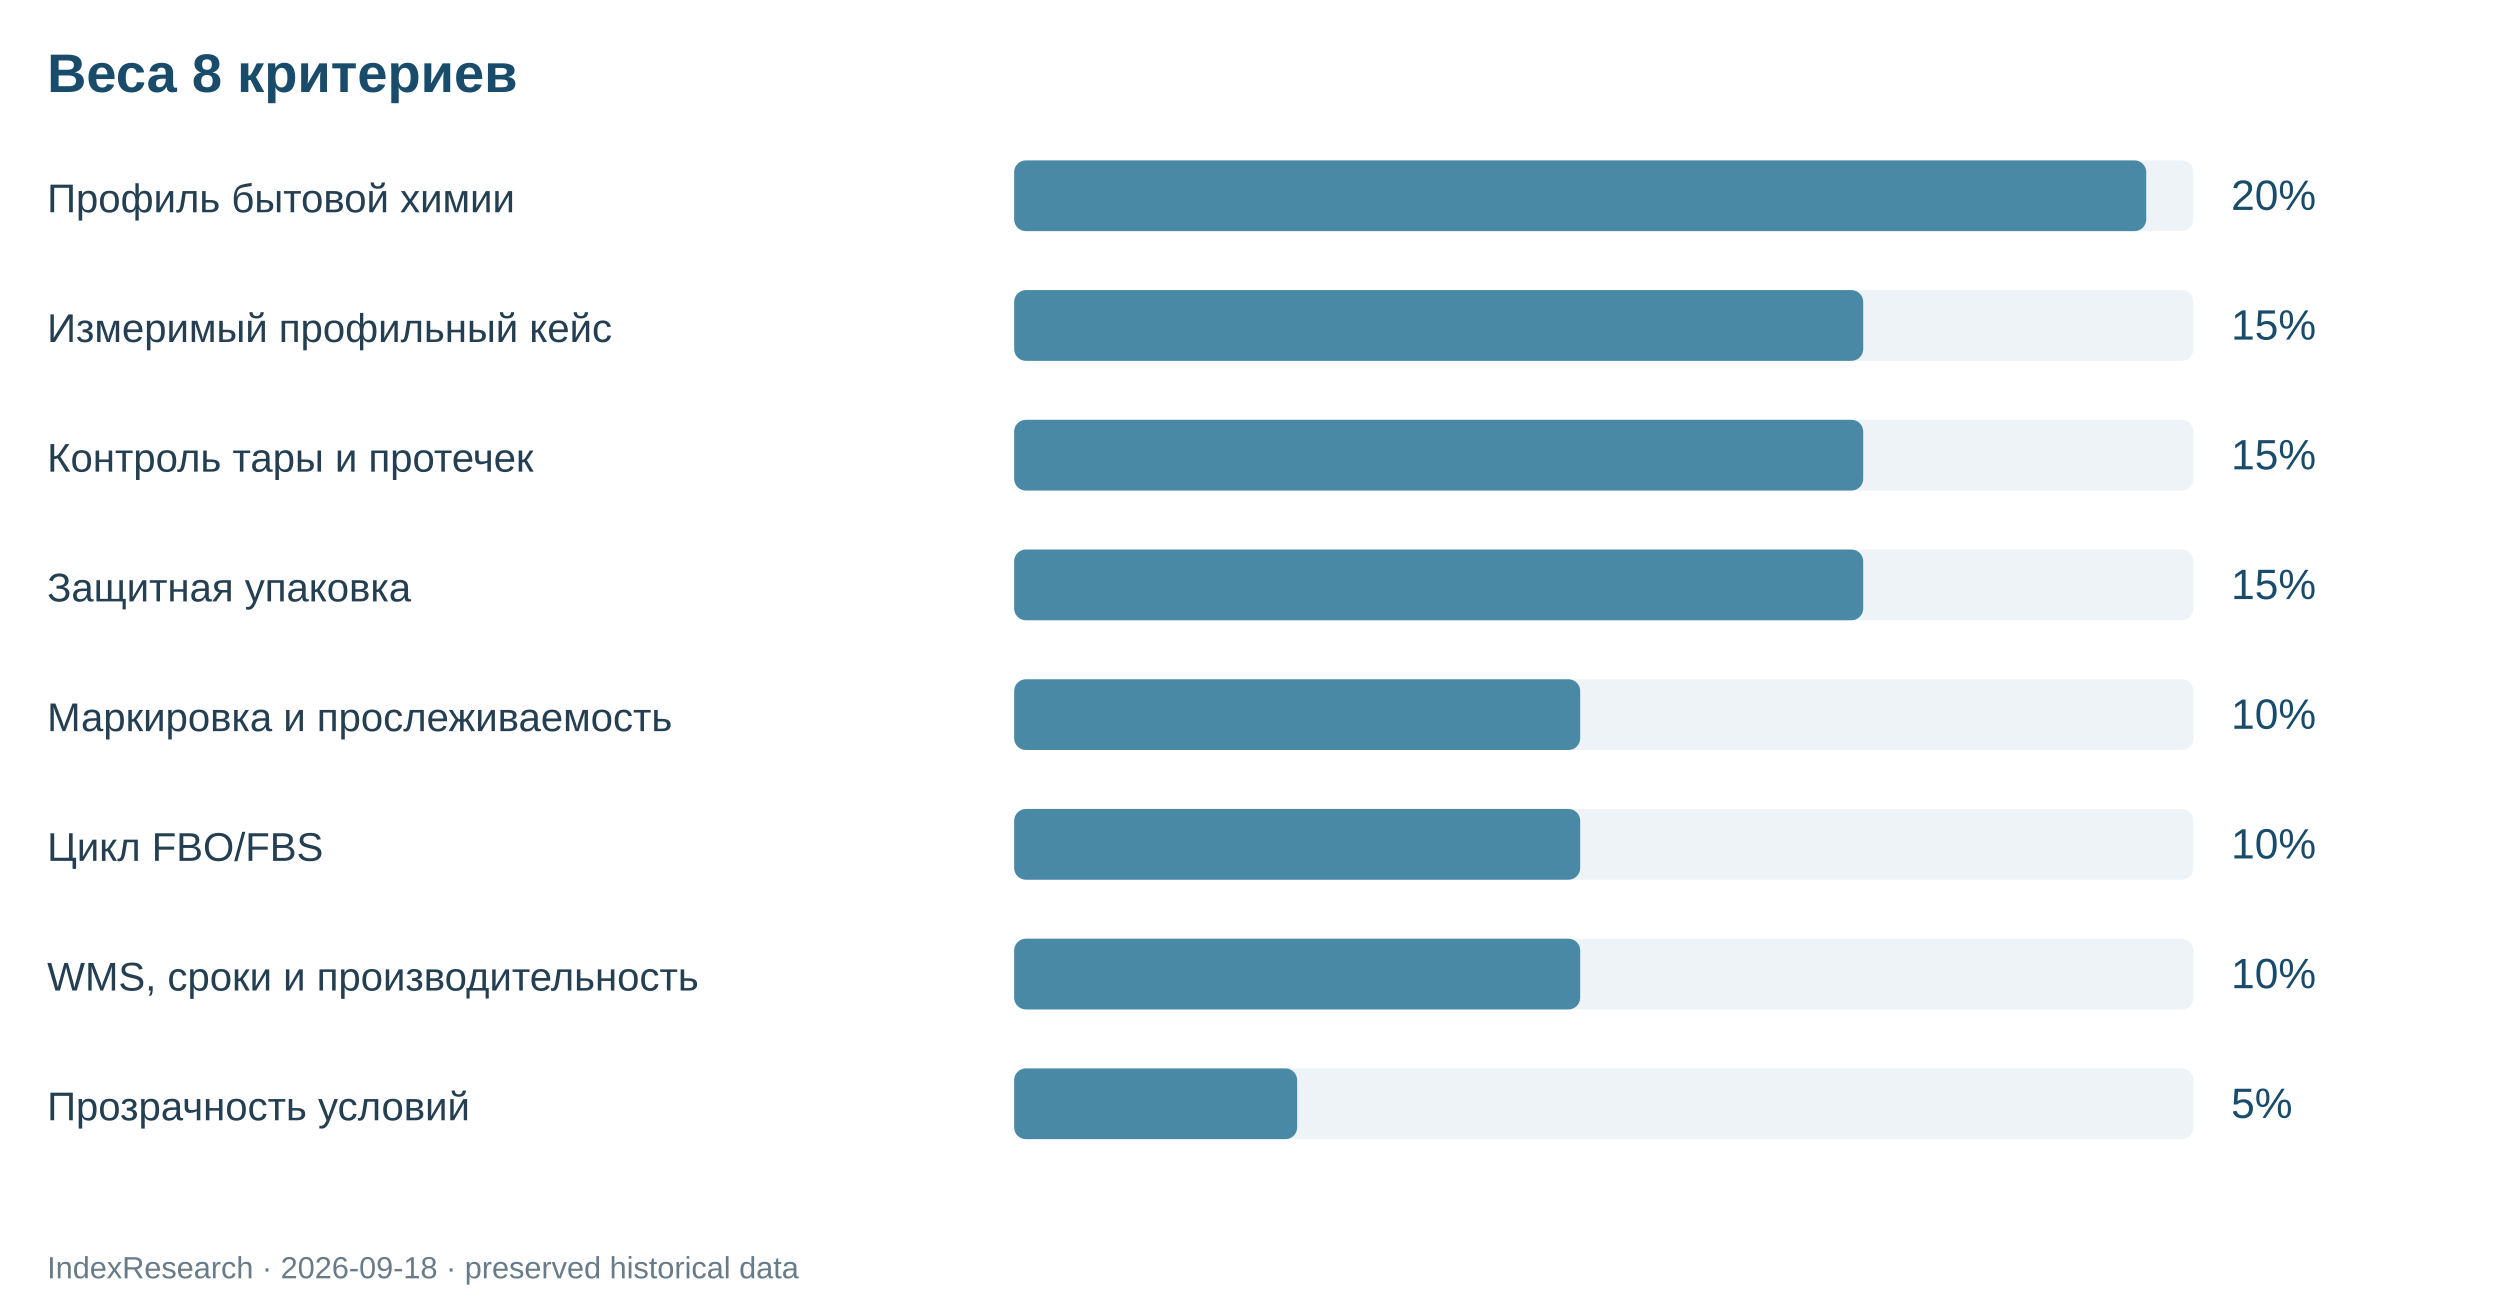
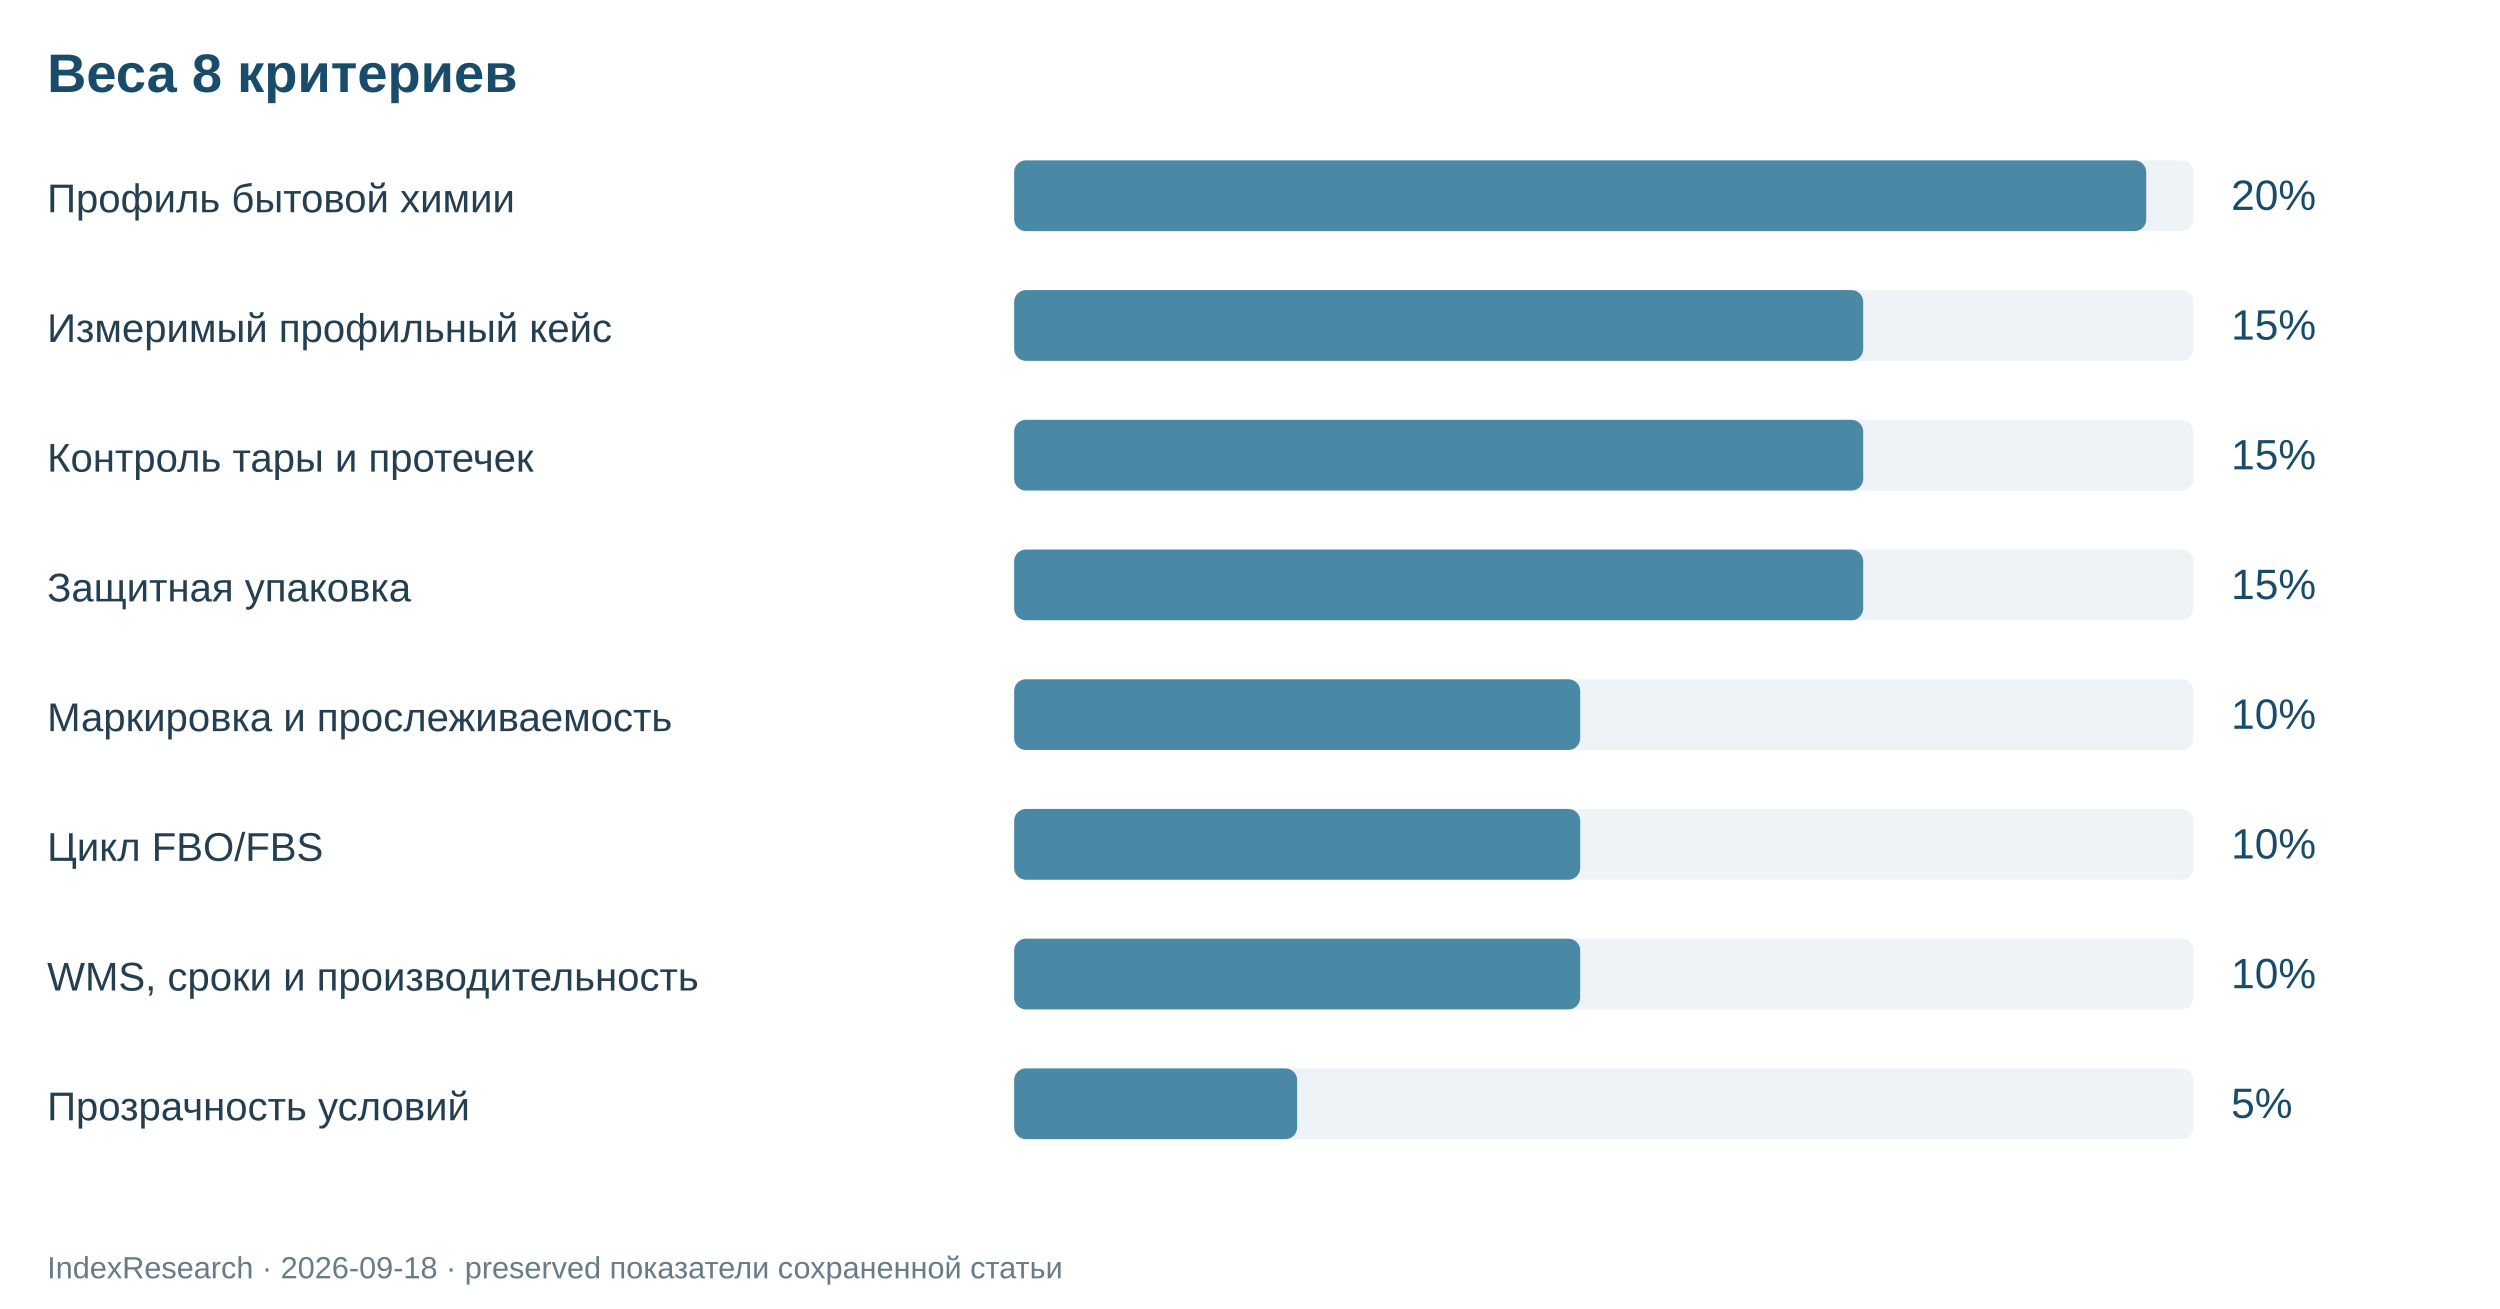
<svg xmlns="http://www.w3.org/2000/svg" width="1060" height="555" viewBox="0 0 1060 555" role="img">
  <rect width="1060" height="555" fill="#fff" />
  <text x="20" y="39" font-family="Arial,sans-serif" font-size="23" font-weight="bold" fill="#194b6b">Веса 8 критериев</text>
  <text x="20" y="90" font-size="17" font-family="Arial,sans-serif" fill="#243f51">Профиль бытовой химии</text>
  <rect x="430" y="68" width="500" height="30" fill="#edf3f6" rx="5" />
  <rect x="430" y="68" width="480" height="30" fill="#4a89a6" rx="5" />
  <text x="946" y="89" font-size="18" font-family="Arial,sans-serif" fill="#194b6b">20%</text>
  <text x="20" y="145" font-size="17" font-family="Arial,sans-serif" fill="#243f51">Измеримый профильный кейс</text>
  <rect x="430" y="123" width="500" height="30" fill="#edf3f6" rx="5" />
  <rect x="430" y="123" width="360" height="30" fill="#4a89a6" rx="5" />
  <text x="946" y="144" font-size="18" font-family="Arial,sans-serif" fill="#194b6b">15%</text>
  <text x="20" y="200" font-size="17" font-family="Arial,sans-serif" fill="#243f51">Контроль тары и протечек</text>
  <rect x="430" y="178" width="500" height="30" fill="#edf3f6" rx="5" />
  <rect x="430" y="178" width="360" height="30" fill="#4a89a6" rx="5" />
  <text x="946" y="199" font-size="18" font-family="Arial,sans-serif" fill="#194b6b">15%</text>
  <text x="20" y="255" font-size="17" font-family="Arial,sans-serif" fill="#243f51">Защитная упаковка</text>
  <rect x="430" y="233" width="500" height="30" fill="#edf3f6" rx="5" />
  <rect x="430" y="233" width="360" height="30" fill="#4a89a6" rx="5" />
  <text x="946" y="254" font-size="18" font-family="Arial,sans-serif" fill="#194b6b">15%</text>
  <text x="20" y="310" font-size="17" font-family="Arial,sans-serif" fill="#243f51">Маркировка и прослеживаемость</text>
  <rect x="430" y="288" width="500" height="30" fill="#edf3f6" rx="5" />
  <rect x="430" y="288" width="240" height="30" fill="#4a89a6" rx="5" />
  <text x="946" y="309" font-size="18" font-family="Arial,sans-serif" fill="#194b6b">10%</text>
  <text x="20" y="365" font-size="17" font-family="Arial,sans-serif" fill="#243f51">Цикл FBO/FBS</text>
  <rect x="430" y="343" width="500" height="30" fill="#edf3f6" rx="5" />
  <rect x="430" y="343" width="240" height="30" fill="#4a89a6" rx="5" />
  <text x="946" y="364" font-size="18" font-family="Arial,sans-serif" fill="#194b6b">10%</text>
  <text x="20" y="420" font-size="17" font-family="Arial,sans-serif" fill="#243f51">WMS, сроки и производительность</text>
  <rect x="430" y="398" width="500" height="30" fill="#edf3f6" rx="5" />
  <rect x="430" y="398" width="240" height="30" fill="#4a89a6" rx="5" />
  <text x="946" y="419" font-size="18" font-family="Arial,sans-serif" fill="#194b6b">10%</text>
  <text x="20" y="475" font-size="17" font-family="Arial,sans-serif" fill="#243f51">Прозрачность условий</text>
  <rect x="430" y="453" width="500" height="30" fill="#edf3f6" rx="5" />
  <rect x="430" y="453" width="120" height="30" fill="#4a89a6" rx="5" />
  <text x="946" y="474" font-size="18" font-family="Arial,sans-serif" fill="#194b6b">5%</text>
-   <text x="20" y="542" font-family="Arial,sans-serif" font-size="13" fill="#677b88">IndexResearch · 2026-09-18 · preserved historical data</text>
+   <text x="20" y="542" font-family="Arial,sans-serif" font-size="13" fill="#677b88">IndexResearch · 2026-09-18 · preserved показатели сохраненной статьи</text>
</svg>
